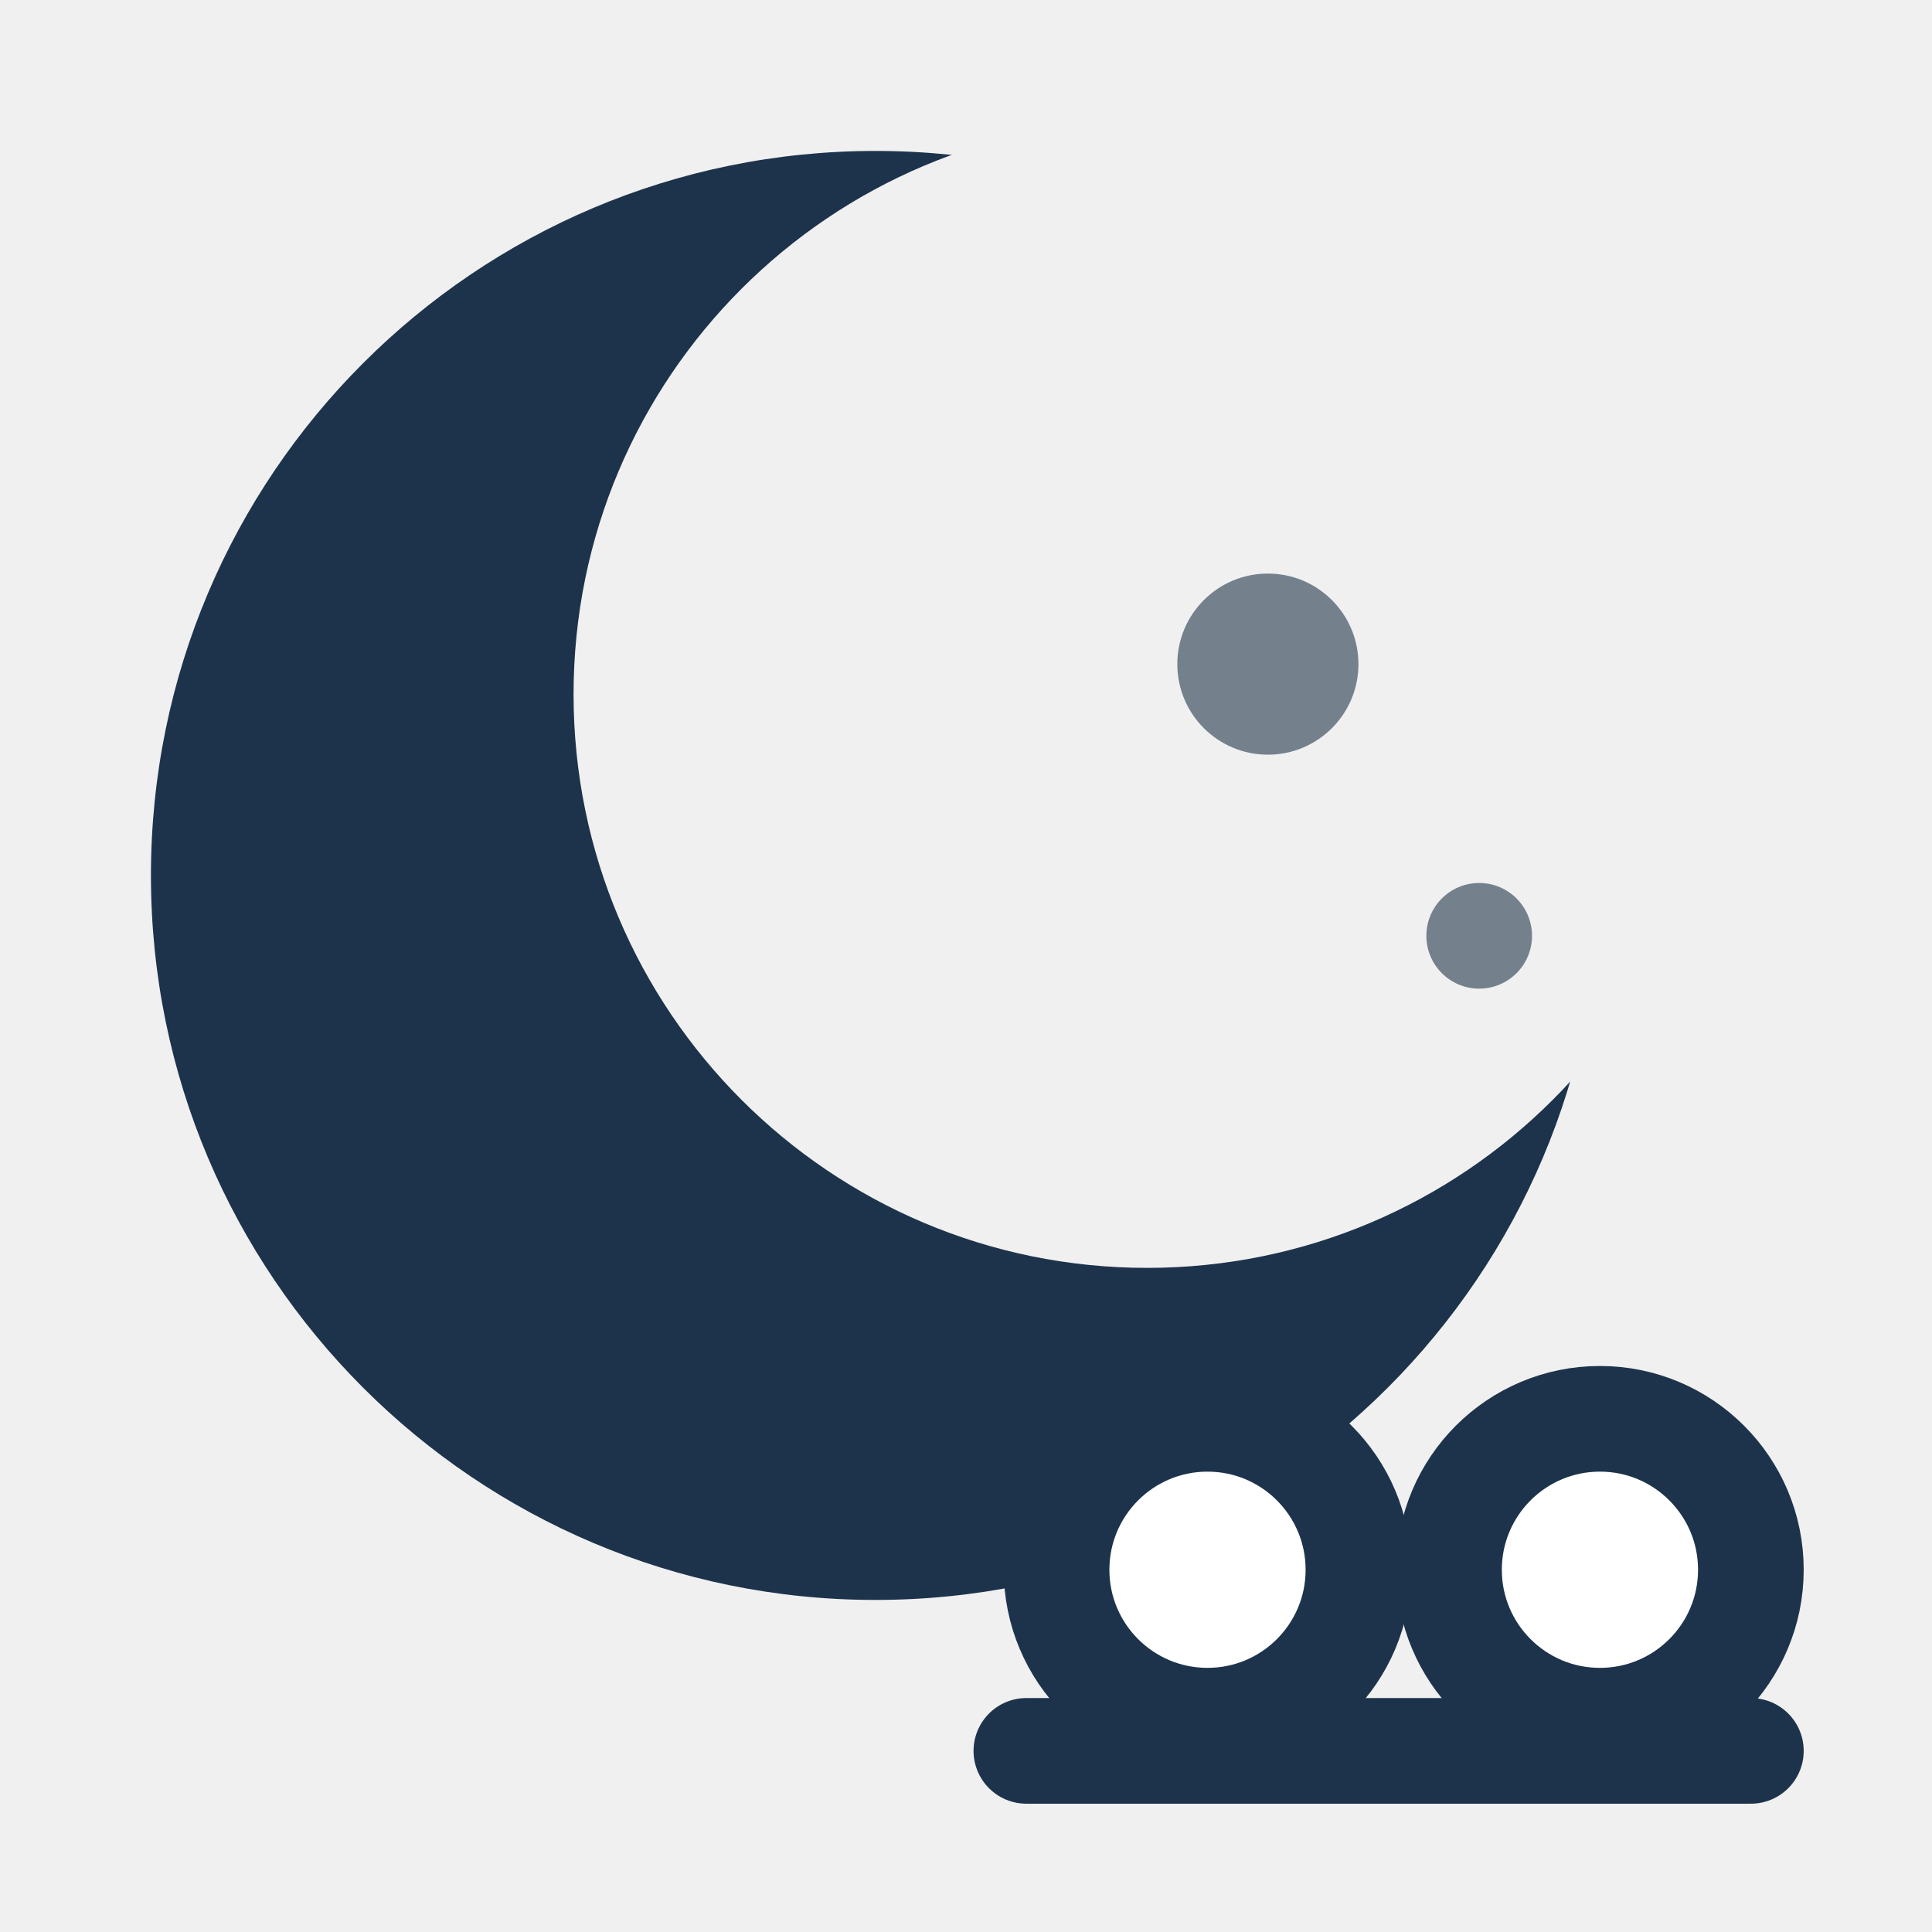
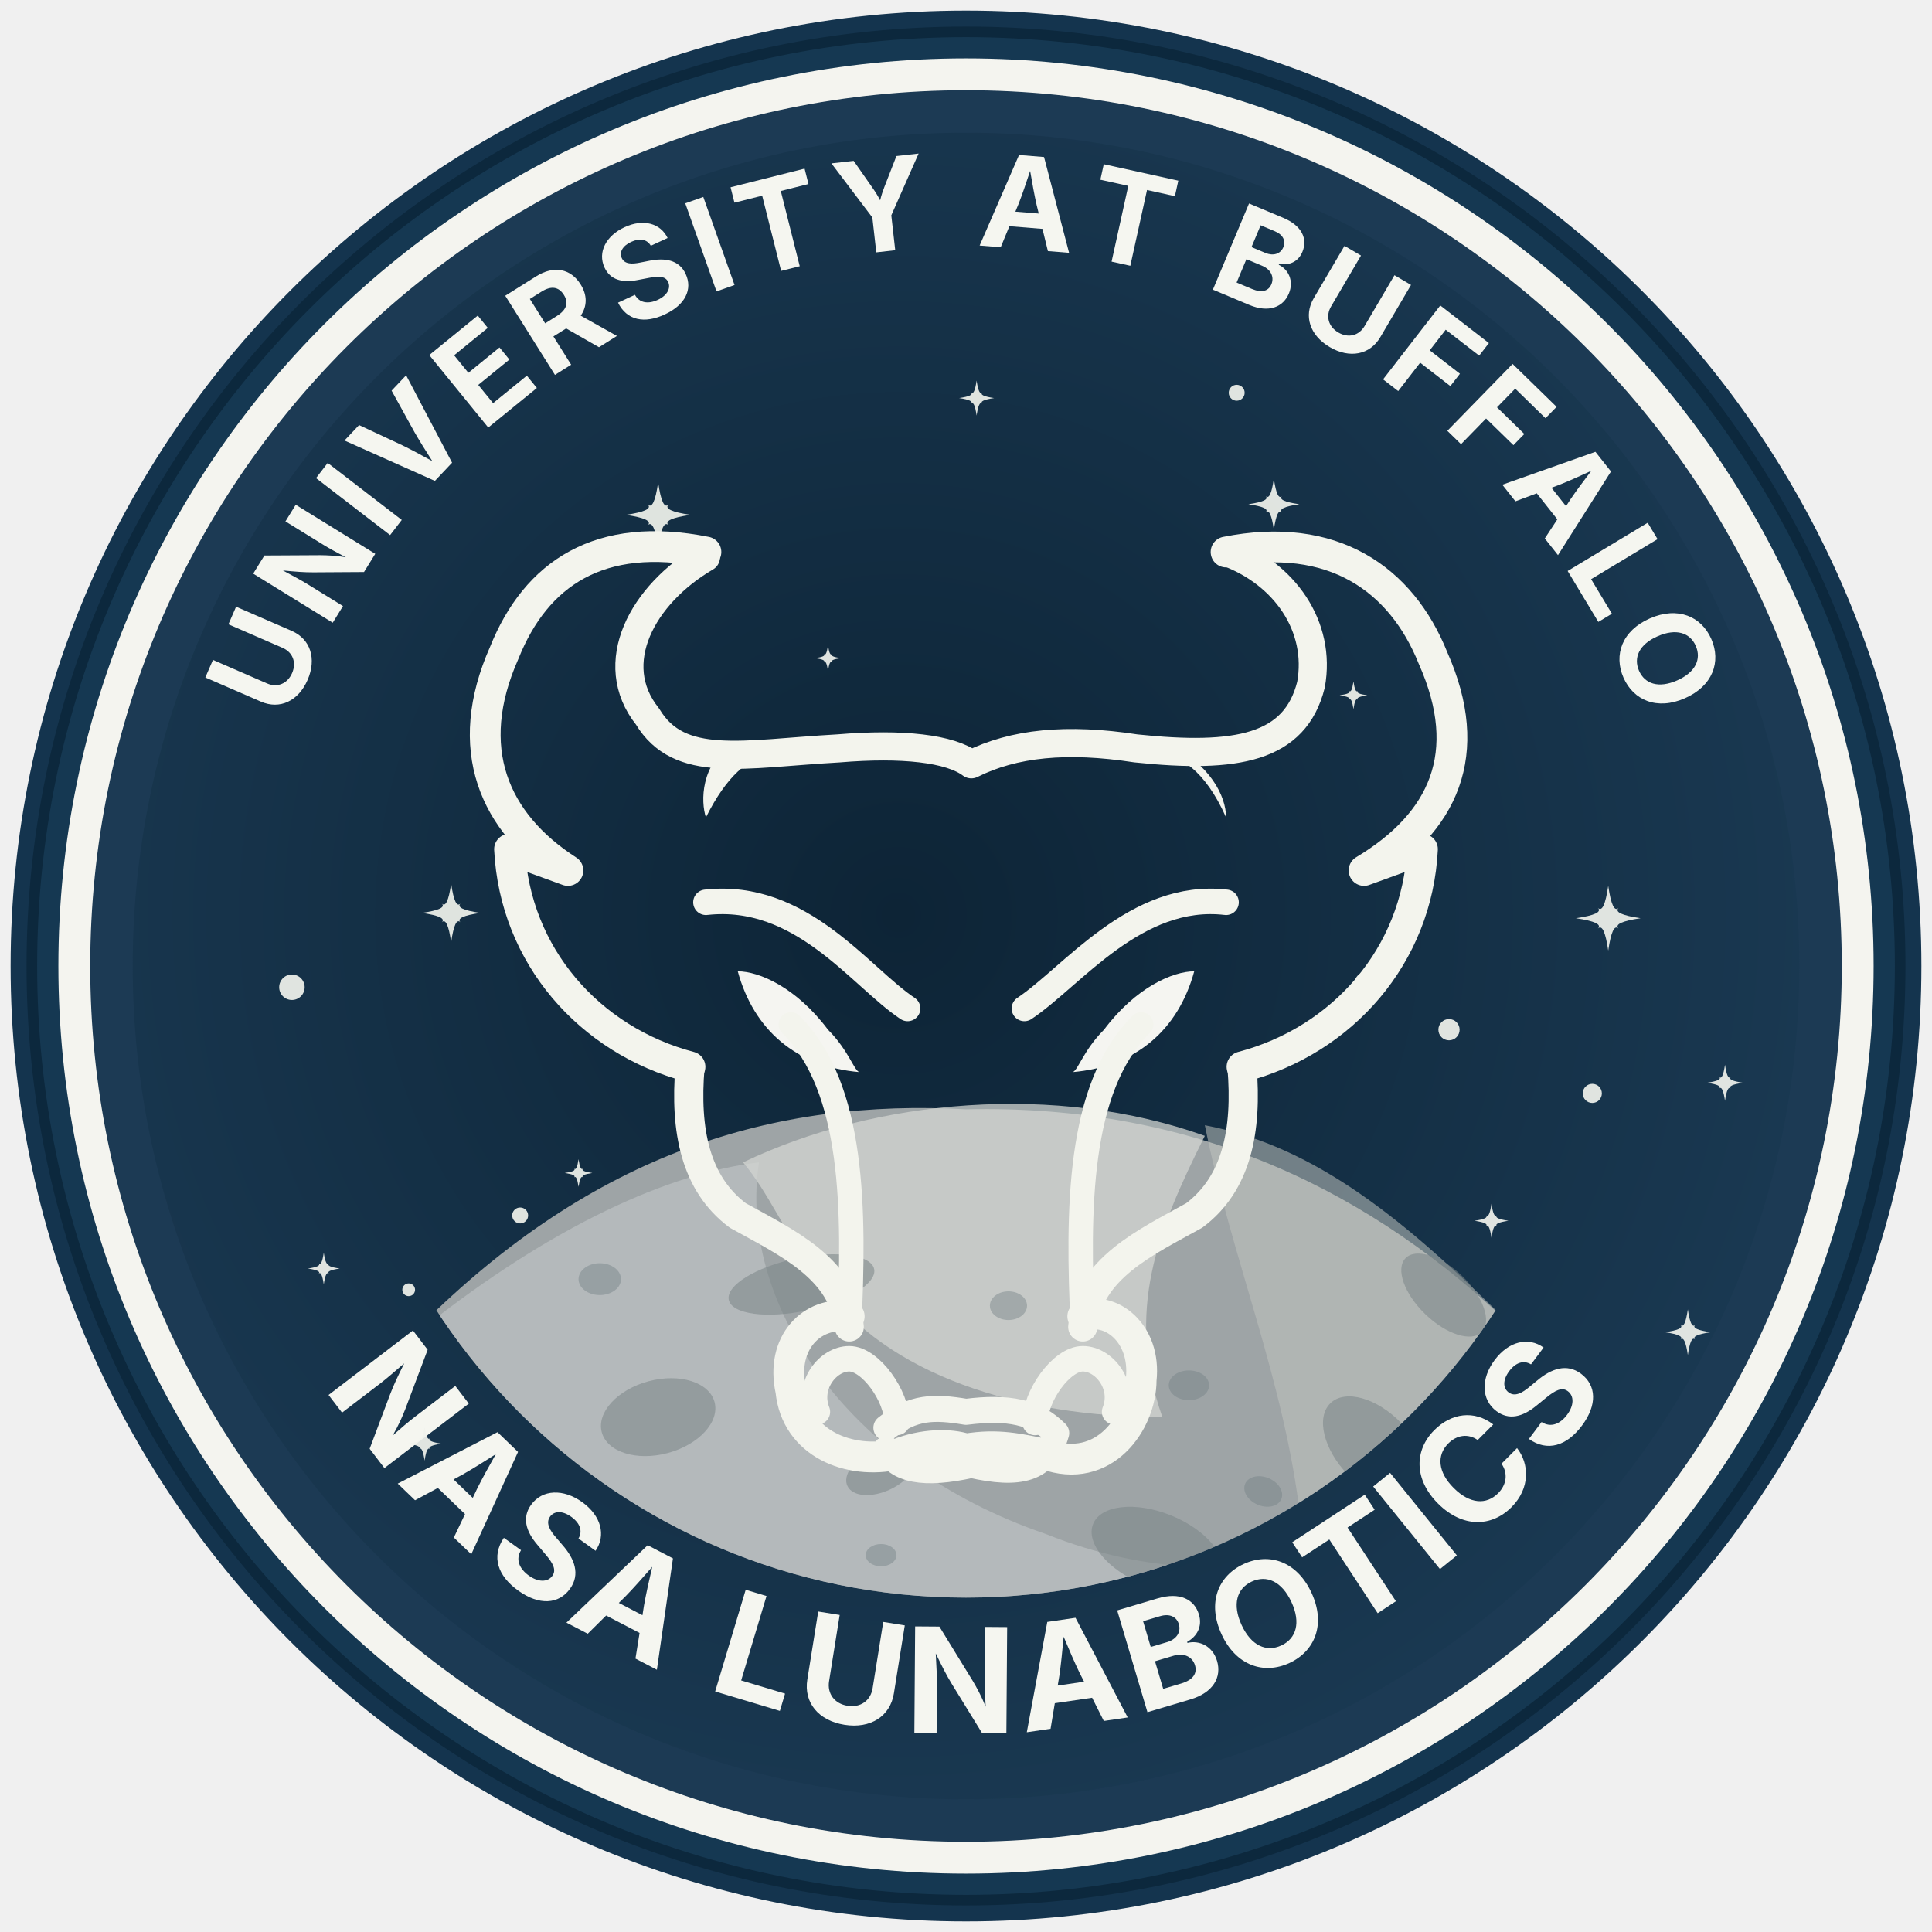
- <svg xmlns="http://www.w3.org/2000/svg" viewBox="0 0 64 64" role="img" aria-label="UB Lunabotics">
+ <svg xmlns="http://www.w3.org/2000/svg" width="728" height="728" viewBox="18 18 364 364" fill="none" role="img" aria-labelledby="title desc">
  <defs>
-     <mask id="crescent">
-       <rect width="64" height="64" fill="#fff" />
-       <circle cx="38" cy="23" r="19" fill="#000" />
-     </mask>
+     <radialGradient id="sky" cx="46%" cy="47%" r="62%">
+       <stop stop-color="#0D2436" />
+       <stop offset="1" stop-color="#1B3B55" />
+     </radialGradient>
+     <clipPath id="innerDisc">
+       <circle cx="200" cy="200" r="119" />
+     </clipPath>
+     <clipPath id="moonClip">
+       <path d="M 97,268 C 130,235 162,225 199,226 C 241,225 273,238 303,268 C 278,302 250,321 200,321 C 155,321 121,306 97,268 Z" />
+     </clipPath>
  </defs>
-   <circle cx="29" cy="29" r="24" fill="#1D334B" mask="url(#crescent)" />
-   <circle cx="42" cy="22" r="3" fill="#74818D" />
-   <circle cx="49" cy="31" r="1.75" fill="#74818D" />
-   <g fill="none" stroke="#1D334B" stroke-width="3.5" stroke-linecap="round">
-     <path d="M34 58h24" />
+   <circle cx="200" cy="200" r="180" fill="#14344E" />
+   <circle cx="200" cy="200" r="176" fill="#153852" stroke="#0C283D" stroke-width="2" />
+   <circle cx="200" cy="200" r="171" fill="#F4F4EF" />
+   <circle cx="200" cy="200" r="165" fill="#1C3A54" />
+   <circle cx="200" cy="200" r="157" fill="url(#sky)" />
+   <g fill="#F5F6F0" aria-label="UNIVERSITY AT BUFFALO">
+     <path d="M750 -21C1118 -21 1365 197 1365 523V1490H1059V548C1059 374 937 249 750 249C563 249 440 374 440 548V1490H135V523C135 197 379 -21 750 -21Z" transform="translate(75.727 145.996) rotate(-66.512) scale(0.01181641 -0.01181641) translate(-749.5 0)" />
+     <path d="M135 0H447V685C447 773 438 933 427 1113C519 927 574 818 657 684L1085 0H1426V1490H1114V775C1114 677 1122 517 1133 371C1068 526 1005 639 946 736L475 1490H135Z" transform="translate(84.693 128.834) rotate(-58.318) scale(0.01181641 -0.01181641) translate(-780.5 0)" />
+     <path d="M440 1490H135V0H440Z" transform="translate(92.599 117.385) rotate(-52.432) scale(0.01181641 -0.01181641) translate(-287.5 0)" />
+     <path d="M571 0H970L1480 1490H1143L913 771C868 621 822 449 772 246C721 447 673 621 626 771L388 1490H49Z" transform="translate(101.507 106.944) rotate(-46.626) scale(0.01181641 -0.01181641) translate(-764.5 0)" />
+     <path d="M135 0H1134V253H440V628H1080V877H440V1237H1132V1490H135Z" transform="translate(114.455 94.918) rotate(-39.148) scale(0.01181641 -0.01181641) translate(-622.0 0)" />
+     <path d="M135 0H440V532H680L964 0H1302L985 581C1155 654 1249 801 1249 1005C1249 1298 1055 1490 716 1490H135ZM440 779V1238H659C846 1238 934 1155 934 1005C934 856 846 779 660 779Z" transform="translate(127.934 85.253) rotate(-32.131) scale(0.01181641 -0.01181641) translate(-672.5 0)" />
+     <path d="M681 -22C1043 -22 1256 153 1256 424C1256 674 1062 802 811 860L676 893C550 923 438 970 438 1081C438 1181 526 1253 682 1253C835 1253 930 1184 941 1065H1236C1231 1327 1015 1510 685 1510C361 1510 125 1330 125 1061C125 844 276 717 528 656L692 615C854 575 949 528 949 426C949 313 841 236 678 236C513 236 392 311 382 462H85C94 145 323 -22 681 -22Z" transform="translate(143.013 77.066) rotate(-24.871) scale(0.01181641 -0.01181641) translate(-670.5 0)" />
+     <path d="M440 1490H135V0H440Z" transform="translate(154.693 72.299) rotate(-19.534) scale(0.01181641 -0.01181641) translate(-287.5 0)" />
+     <path d="M75 1237H531V0H837V1237H1292V1490H75Z" transform="translate(166.915 68.601) rotate(-14.133) scale(0.01181641 -0.01181641) translate(-683.5 0)" />
+     <path d="M601 0H905V560L1448 1490H1092L848 1026C813 959 784 897 755 818C725 896 696 958 658 1026L406 1490H49L601 560Z" transform="translate(184.830 65.352) rotate(-6.428) scale(0.01181641 -0.01181641) translate(-748.5 0)" />
+     <path d="M49 0H386L497 346H1026L1141 0H1480L958 1490H558ZM573 585 616 719C661 869 705 1046 755 1251C807 1048 854 872 902 719L947 585Z" transform="translate(210.995 64.947) rotate(4.654) scale(0.01181641 -0.01181641) translate(-764.5 0)" />
+     <path d="M75 1237H531V0H837V1237H1292V1490H75Z" transform="translate(229.187 67.681) rotate(12.439) scale(0.01181641 -0.01181641) translate(-683.5 0)" />
+     <path d="M135 0H764C1100 0 1276 175 1276 411C1276 632 1118 764 950 772V787C1103 821 1218 930 1218 1107C1218 1330 1053 1490 726 1490H135ZM440 251V655H712C865 655 962 565 962 440C962 327 883 251 704 251ZM440 864V1241H687C830 1241 909 1167 909 1058C909 938 812 864 681 864Z" transform="translate(252.426 75.053) rotate(22.762) scale(0.01181641 -0.01181641) translate(-677.5 0)" />
+     <path d="M750 -21C1118 -21 1365 197 1365 523V1490H1059V548C1059 374 937 249 750 249C563 249 440 374 440 548V1490H135V523C135 197 379 -21 750 -21Z" transform="translate(268.653 83.179) rotate(30.442) scale(0.01181641 -0.01181641) translate(-749.5 0)" />
+     <path d="M135 0H440V572H1049V821H440V1237H1115V1490H135Z" transform="translate(282.935 92.846) rotate(37.739) scale(0.01181641 -0.01181641) translate(-601.0 0)" />
+     <path d="M135 0H440V572H1049V821H440V1237H1115V1490H135Z" transform="translate(294.627 103.015) rotate(44.295) scale(0.01181641 -0.01181641) translate(-601.0 0)" />
+     <path d="M49 0H386L497 346H1026L1141 0H1480L958 1490H558ZM573 585 616 719C661 869 705 1046 755 1251C807 1048 854 872 902 719L947 585Z" transform="translate(306.289 115.959) rotate(51.667) scale(0.01181641 -0.01181641) translate(-764.5 0)" />
+     <path d="M135 0H1083V253H440V1490H135Z" transform="translate(316.061 130.070) rotate(58.930) scale(0.01181641 -0.01181641) translate(-579.0 0)" />
+     <path d="M789 -20C1184 -20 1484 259 1484 744C1484 1231 1184 1510 789 1510C394 1510 94 1231 94 744C94 260 394 -20 789 -20ZM789 251C558 251 404 425 404 744C404 1064 558 1239 789 1239C1020 1239 1174 1065 1174 744C1174 425 1020 251 789 251Z" transform="translate(324.086 145.568) rotate(66.315) scale(0.01181641 -0.01181641) translate(-789.0 0)" />
  </g>
-   <circle cx="40" cy="52" r="5" fill="#fff" stroke="#1D334B" stroke-width="3.5" />
-   <circle cx="53" cy="52" r="5" fill="#fff" stroke="#1D334B" stroke-width="3.5" />
+   <g fill="#F5F6F0" aria-label="NASA LUNABOTICS">
+     <path d="M135 0H447V685C447 773 438 933 427 1113C519 927 574 818 657 684L1085 0H1426V1490H1114V775C1114 677 1122 517 1133 371C1068 526 1005 639 946 736L475 1490H135Z" transform="translate(85.163 287.708) rotate(52.629) scale(0.01342773 -0.01342773) translate(-780.5 0)" />
+     <path d="M49 0H386L497 346H1026L1141 0H1480L958 1490H558ZM573 585 616 719C661 869 705 1046 755 1251C807 1048 854 872 902 719L947 585Z" transform="translate(99.862 304.176) rotate(43.868) scale(0.01342773 -0.01342773) translate(-764.5 0)" />
+     <path d="M681 -22C1043 -22 1256 153 1256 424C1256 674 1062 802 811 860L676 893C550 923 438 970 438 1081C438 1181 526 1253 682 1253C835 1253 930 1184 941 1065H1236C1231 1327 1015 1510 685 1510C361 1510 125 1330 125 1061C125 844 276 717 528 656L692 615C854 575 949 528 949 426C949 313 841 236 678 236C513 236 392 311 382 462H85C94 145 323 -22 681 -22Z" transform="translate(115.695 317.358) rotate(35.692) scale(0.01342773 -0.01342773) translate(-670.5 0)" />
+     <path d="M49 0H386L497 346H1026L1141 0H1480L958 1490H558ZM573 585 616 719C661 869 705 1046 755 1251C807 1048 854 872 902 719L947 585Z" transform="translate(133.240 328.154) rotate(27.516) scale(0.01342773 -0.01342773) translate(-764.5 0)" />
+     <path d="M135 0H1083V253H440V1490H135Z" transform="translate(158.451 338.398) rotate(16.711) scale(0.01342773 -0.01342773) translate(-579.0 0)" />
+     <path d="M750 -21C1118 -21 1365 197 1365 523V1490H1059V548C1059 374 937 249 750 249C563 249 440 374 440 548V1490H135V523C135 197 379 -21 750 -21Z" transform="translate(177.141 342.681) rotate(9.102) scale(0.01342773 -0.01342773) translate(-749.5 0)" />
+     <path d="M135 0H447V685C447 773 438 933 427 1113C519 927 574 818 657 684L1085 0H1426V1490H1114V775C1114 677 1122 517 1133 371C1068 526 1005 639 946 736L475 1490H135Z" transform="translate(198.939 344.496) rotate(0.421) scale(0.01342773 -0.01342773) translate(-780.5 0)" />
+     <path d="M49 0H386L497 346H1026L1141 0H1480L958 1490H558ZM573 585 616 719C661 869 705 1046 755 1251C807 1048 854 872 902 719L947 585Z" transform="translate(220.961 342.972) rotate(-8.341) scale(0.01342773 -0.01342773) translate(-764.5 0)" />
+     <path d="M135 0H764C1100 0 1276 175 1276 411C1276 632 1118 764 950 772V787C1103 821 1218 930 1218 1107C1218 1330 1053 1490 726 1490H135ZM440 251V655H712C865 655 962 565 962 440C962 327 883 251 704 251ZM440 864V1241H687C830 1241 909 1167 909 1058C909 938 812 864 681 864Z" transform="translate(241.169 338.511) rotate(-16.553) scale(0.01342773 -0.01342773) translate(-677.5 0)" />
+     <path d="M789 -20C1184 -20 1484 259 1484 744C1484 1231 1184 1510 789 1510C394 1510 94 1231 94 744C94 260 394 -20 789 -20ZM789 251C558 251 404 425 404 744C404 1064 558 1239 789 1239C1020 1239 1174 1065 1174 744C1174 425 1020 251 789 251Z" transform="translate(260.832 331.071) rotate(-24.897) scale(0.01342773 -0.01342773) translate(-789.0 0)" />
+     <path d="M75 1237H531V0H837V1237H1292V1490H75Z" transform="translate(279.275 320.813) rotate(-33.272) scale(0.01342773 -0.01342773) translate(-683.5 0)" />
+     <path d="M440 1490H135V0H440Z" transform="translate(290.892 312.334) rotate(-38.977) scale(0.01342773 -0.01342773) translate(-287.5 0)" />
+     <path d="M786 -20C1162 -20 1394 233 1428 510H1119C1089 348 961 251 791 251C561 251 404 421 404 744C404 1060 559 1239 792 1239C962 1239 1090 1143 1118 981H1427C1383 1316 1125 1510 786 1510C393 1510 94 1231 94 744C94 260 389 -20 786 -20Z" transform="translate(302.313 302.041) rotate(-45.076) scale(0.01342773 -0.01342773) translate(-757.5 0)" />
+     <path d="M681 -22C1043 -22 1256 153 1256 424C1256 674 1062 802 811 860L676 893C550 923 438 970 438 1081C438 1181 526 1253 682 1253C835 1253 930 1184 941 1065H1236C1231 1327 1015 1510 685 1510C361 1510 125 1330 125 1061C125 844 276 717 528 656L692 615C854 575 949 528 949 426C949 313 841 236 678 236C513 236 392 311 382 462H85C94 145 323 -22 681 -22Z" transform="translate(315.728 286.530) rotate(-53.215) scale(0.01342773 -0.01342773) translate(-670.5 0)" />
+   </g>
+   <g clip-path="url(#innerDisc)">
+     <path d="M 97 268 C 130 235 164 225 200 227 C 244 226 277 243 303 268 C 273 306 242 320 200 321 C 150 320 121 301 97 268 Z" fill="#9EA4A6" />
+     <path d="M 98 268 C 122 249 144 239 161 237 C 157 263 177 294 215 307 C 235 315 252 314 261 311 C 217 340 143 327 98 268 Z" fill="#B9BEC0" opacity=".8" />
+     <path d="M 158 237 C 183 225 217 222 245 232 C 236 250 230 265 237 285 C 210 285 185 277 173 260 C 165 249 163 243 158 237 Z" fill="#D3D5D1" opacity=".75" />
+     <path d="M 245 230 C 266 234 283 248 303 268 C 290 284 279 295 263 304 C 260 278 250 255 245 230 Z" fill="#C0C2BE" opacity=".55" />
+     <g fill="#7B8588" opacity=".56">
+       <ellipse cx="142" cy="285" rx="11" ry="7" transform="rotate(-15 142 285)" />
+       <ellipse cx="277" cy="291" rx="12" ry="7" transform="rotate(46 277 291)" />
+       <ellipse cx="236" cy="310" rx="13" ry="7" transform="rotate(22 236 310)" />
+       <ellipse cx="290" cy="262" rx="10" ry="5" transform="rotate(44 290 262)" />
+       <ellipse cx="169" cy="260" rx="14" ry="5" transform="rotate(-12 169 260)" />
+       <ellipse cx="184" cy="295" rx="7" ry="4" transform="rotate(-25 184 295)" />
+     </g>
+     <g fill="#717F84" opacity=".43">
+       <ellipse cx="131" cy="259" rx="4" ry="3" />
+       <ellipse cx="242" cy="279" rx="3.8" ry="2.8" />
+       <ellipse cx="256" cy="299" rx="3.7" ry="2.7" transform="rotate(23 256 299)" />
+       <ellipse cx="208" cy="264" rx="3.5" ry="2.7" />
+       <ellipse cx="184" cy="311" rx="2.9" ry="2.1" />
+       <ellipse cx="231" cy="254" rx="2.5" ry="1.8" />
+       <ellipse cx="301" cy="290" rx="2.8" ry="2.2" />
+     </g>
+   </g>
+   <g fill="#F1F3ED" opacity=".92">
+     <path d="M 142 108.9 Q 142.781 114.219 143.952 113.048 Q 142.781 114.219 148.1 115 Q 142.781 115.781 143.952 116.952 Q 142.781 115.781 142 121.1 Q 141.219 115.781 140.048 116.952 Q 141.219 115.781 135.9 115 Q 141.219 114.219 140.048 113.048 Q 141.219 114.219 142 108.9 Z" />
+     <path d="M 202 89.7 Q 202.422 92.578 203.056 91.944 Q 202.422 92.578 205.3 93 Q 202.422 93.422 203.056 94.056 Q 202.422 93.422 202 96.3 Q 201.578 93.422 200.944 94.056 Q 201.578 93.422 198.7 93 Q 201.578 92.578 200.944 91.944 Q 201.578 92.578 202 89.7 Z" />
+     <path d="M 258 108.2 Q 258.614 112.386 259.536 111.464 Q 258.614 112.386 262.8 113 Q 258.614 113.614 259.536 114.536 Q 258.614 113.614 258 117.8 Q 257.386 113.614 256.464 114.536 Q 257.386 113.614 253.2 113 Q 257.386 112.386 256.464 111.464 Q 257.386 112.386 258 108.2 Z" />
+     <path d="M 103 184.5 Q 103.704 189.296 104.76 188.24 Q 103.704 189.296 108.5 190 Q 103.704 190.704 104.76 191.76 Q 103.704 190.704 103 195.5 Q 102.296 190.704 101.24 191.76 Q 102.296 190.704 97.5 190 Q 102.296 189.296 101.24 188.24 Q 102.296 189.296 103 184.5 Z" />
+     <path d="M 321 184.9 Q 321.781 190.219 322.952 189.048 Q 321.781 190.219 327.1 191 Q 321.781 191.781 322.952 192.952 Q 321.781 191.781 321 197.1 Q 320.219 191.781 319.048 192.952 Q 320.219 191.781 314.9 191 Q 320.219 190.219 319.048 189.048 Q 320.219 190.219 321 184.9 Z" />
+     <path d="M 343 218.6 Q 343.435 221.565 344.088 220.912 Q 343.435 221.565 346.4 222 Q 343.435 222.435 344.088 223.088 Q 343.435 222.435 343 225.4 Q 342.565 222.435 341.912 223.088 Q 342.565 222.435 339.6 222 Q 342.565 221.565 341.912 220.912 Q 342.565 221.565 343 218.6 Z" />
+     <path d="M 98 286.8 Q 98.41 289.59 99.024 288.976 Q 98.41 289.59 101.2 290 Q 98.41 290.41 99.024 291.024 Q 98.41 290.41 98 293.2 Q 97.59 290.41 96.976 291.024 Q 97.59 290.41 94.8 290 Q 97.59 289.59 96.976 288.976 Q 97.59 289.59 98 286.8 Z" />
+     <path d="M 299 244.8 Q 299.41 247.59 300.024 246.976 Q 299.41 247.59 302.2 248 Q 299.41 248.41 300.024 249.024 Q 299.41 248.41 299 251.2 Q 298.59 248.41 297.976 249.024 Q 298.59 248.41 295.8 248 Q 298.59 247.59 297.976 246.976 Q 298.59 247.59 299 244.8 Z" />
+     <path d="M 79 254.0 Q 79.384 256.616 79.96 256.04 Q 79.384 256.616 82.0 257 Q 79.384 257.384 79.96 257.96 Q 79.384 257.384 79 260.0 Q 78.616 257.384 78.04 257.96 Q 78.616 257.384 76.0 257 Q 78.616 256.616 78.04 256.04 Q 78.616 256.616 79 254.0 Z" />
+     <path d="M 336 264.7 Q 336.55 268.45 337.376 267.624 Q 336.55 268.45 340.3 269 Q 336.55 269.55 337.376 270.376 Q 336.55 269.55 336 273.3 Q 335.45 269.55 334.624 270.376 Q 335.45 269.55 331.7 269 Q 335.45 268.45 334.624 267.624 Q 335.45 268.45 336 264.7 Z" />
+     <path d="M 127 236.4 Q 127.333 238.667 127.832 238.168 Q 127.333 238.667 129.6 239 Q 127.333 239.333 127.832 239.832 Q 127.333 239.333 127 241.6 Q 126.667 239.333 126.168 239.832 Q 126.667 239.333 124.4 239 Q 126.667 238.667 126.168 238.168 Q 126.667 238.667 127 236.4 Z" />
+     <path d="M 174 139.6 Q 174.307 141.693 174.768 141.232 Q 174.307 141.693 176.4 142 Q 174.307 142.307 174.768 142.768 Q 174.307 142.307 174 144.4 Q 173.693 142.307 173.232 142.768 Q 173.693 142.307 171.6 142 Q 173.693 141.693 173.232 141.232 Q 173.693 141.693 174 139.6 Z" />
+     <path d="M 273 146.4 Q 273.333 148.667 273.832 148.168 Q 273.333 148.667 275.6 149 Q 273.333 149.333 273.832 149.832 Q 273.333 149.333 273 151.6 Q 272.667 149.333 272.168 149.832 Q 272.667 149.333 270.4 149 Q 272.667 148.667 272.168 148.168 Q 272.667 148.667 273 146.4 Z" />
+     <circle cx="73" cy="204" r="2.4" />
+     <circle cx="116" cy="247" r="1.5" />
+     <circle cx="275" cy="203" r="1.7" />
+     <circle cx="291" cy="212" r="2.0" />
+     <circle cx="318" cy="224" r="1.8" />
+     <circle cx="251" cy="92" r="1.5" />
+     <circle cx="95" cy="261" r="1.2" />
+   </g>
+   <g transform="translate(-40 -21)" stroke="#F3F4ED" stroke-linejoin="round" stroke-linecap="round">
+     <path d="M 191 143 C 171 139 159 147 153 162 C 145 180 151 194 165 203 L 154 199 C 155 219 169 235 188 240" stroke-width="5.8" />
+     <path d="M 289 143 C 309 139 322 148 328 163 C 336 181 330 194 315 203 L 326 199 C 325 219 311 235 292 240" stroke-width="5.8" />
+     <path d="M 191 144 C 179 151 172 164 180 174 C 186 184 198 181 216 180 C 228 179 237 180 241 183 C 249 179 259 178 272 180 C 291 182 302 180 305 168 C 307 157 300 147 289 143" stroke-width="5.3" />
+     <path d="M 196 179 C 190 183 190 190 191 193 C 195 185 199 182 203 181" fill="#F3F4ED" stroke="none" />
+     <path d="M 278 179 C 286 183 289 189 289 193 C 285 184 280 181 276 181" fill="#F3F4ED" stroke="none" />
+     <path d="M 188 240 C 187 252 189 262 197 268 C 206 273 217 278 218 289" stroke-width="5.5" />
+     <path d="M 292 240 C 293 252 291 262 283 268 C 274 273 263 278 262 289" stroke-width="5.5" />
+     <path d="M 191 209 C 209 207 220 223 229 229" stroke-width="4.8" />
+     <path d="M 289 209 C 272 207 260 223 251 229" stroke-width="4.8" />
+     <path d="M 197 222 C 201 222 208 225 214 233 C 218 237 219 241 220 241 C 208 240 200 233 197 222 Z" fill="#F5F5F1" stroke="none" />
+     <path d="M 283 222 C 279 222 272 225 266 233 C 262 237 261 241 260 241 C 272 240 280 233 283 222 Z" fill="#F5F5F1" stroke="none" />
+     <path d="M 207 232 C 219 244 219 267 218 289" stroke-width="4.6" />
+     <path d="M 273 232 C 261 244 261 267 262 289" stroke-width="4.6" />
+     <path d="M 218 287 C 211 286 205 292 207 301 C 208 311 218 315 227 313 C 232 311 237 311 240 312 C 246 311 250 312 255 313 C 266 317 273 307 273 299 C 274 290 267 285 262 287" stroke-width="5.8" />
+     <path d="M 212 305 C 210 300 214 295 218 295 C 222 295 227 302 227 307" stroke-width="4.8" />
+     <path d="M 268 305 C 270 300 266 295 262 295 C 258 295 253 302 253 307" stroke-width="4.8" />
+     <path d="M 225 308 C 230 304 234 304 240 305 C 248 304 253 305 257 309 C 255 316 250 317 241 315 C 232 317 227 316 225 312" stroke-width="4.9" />
+   </g>
</svg>
